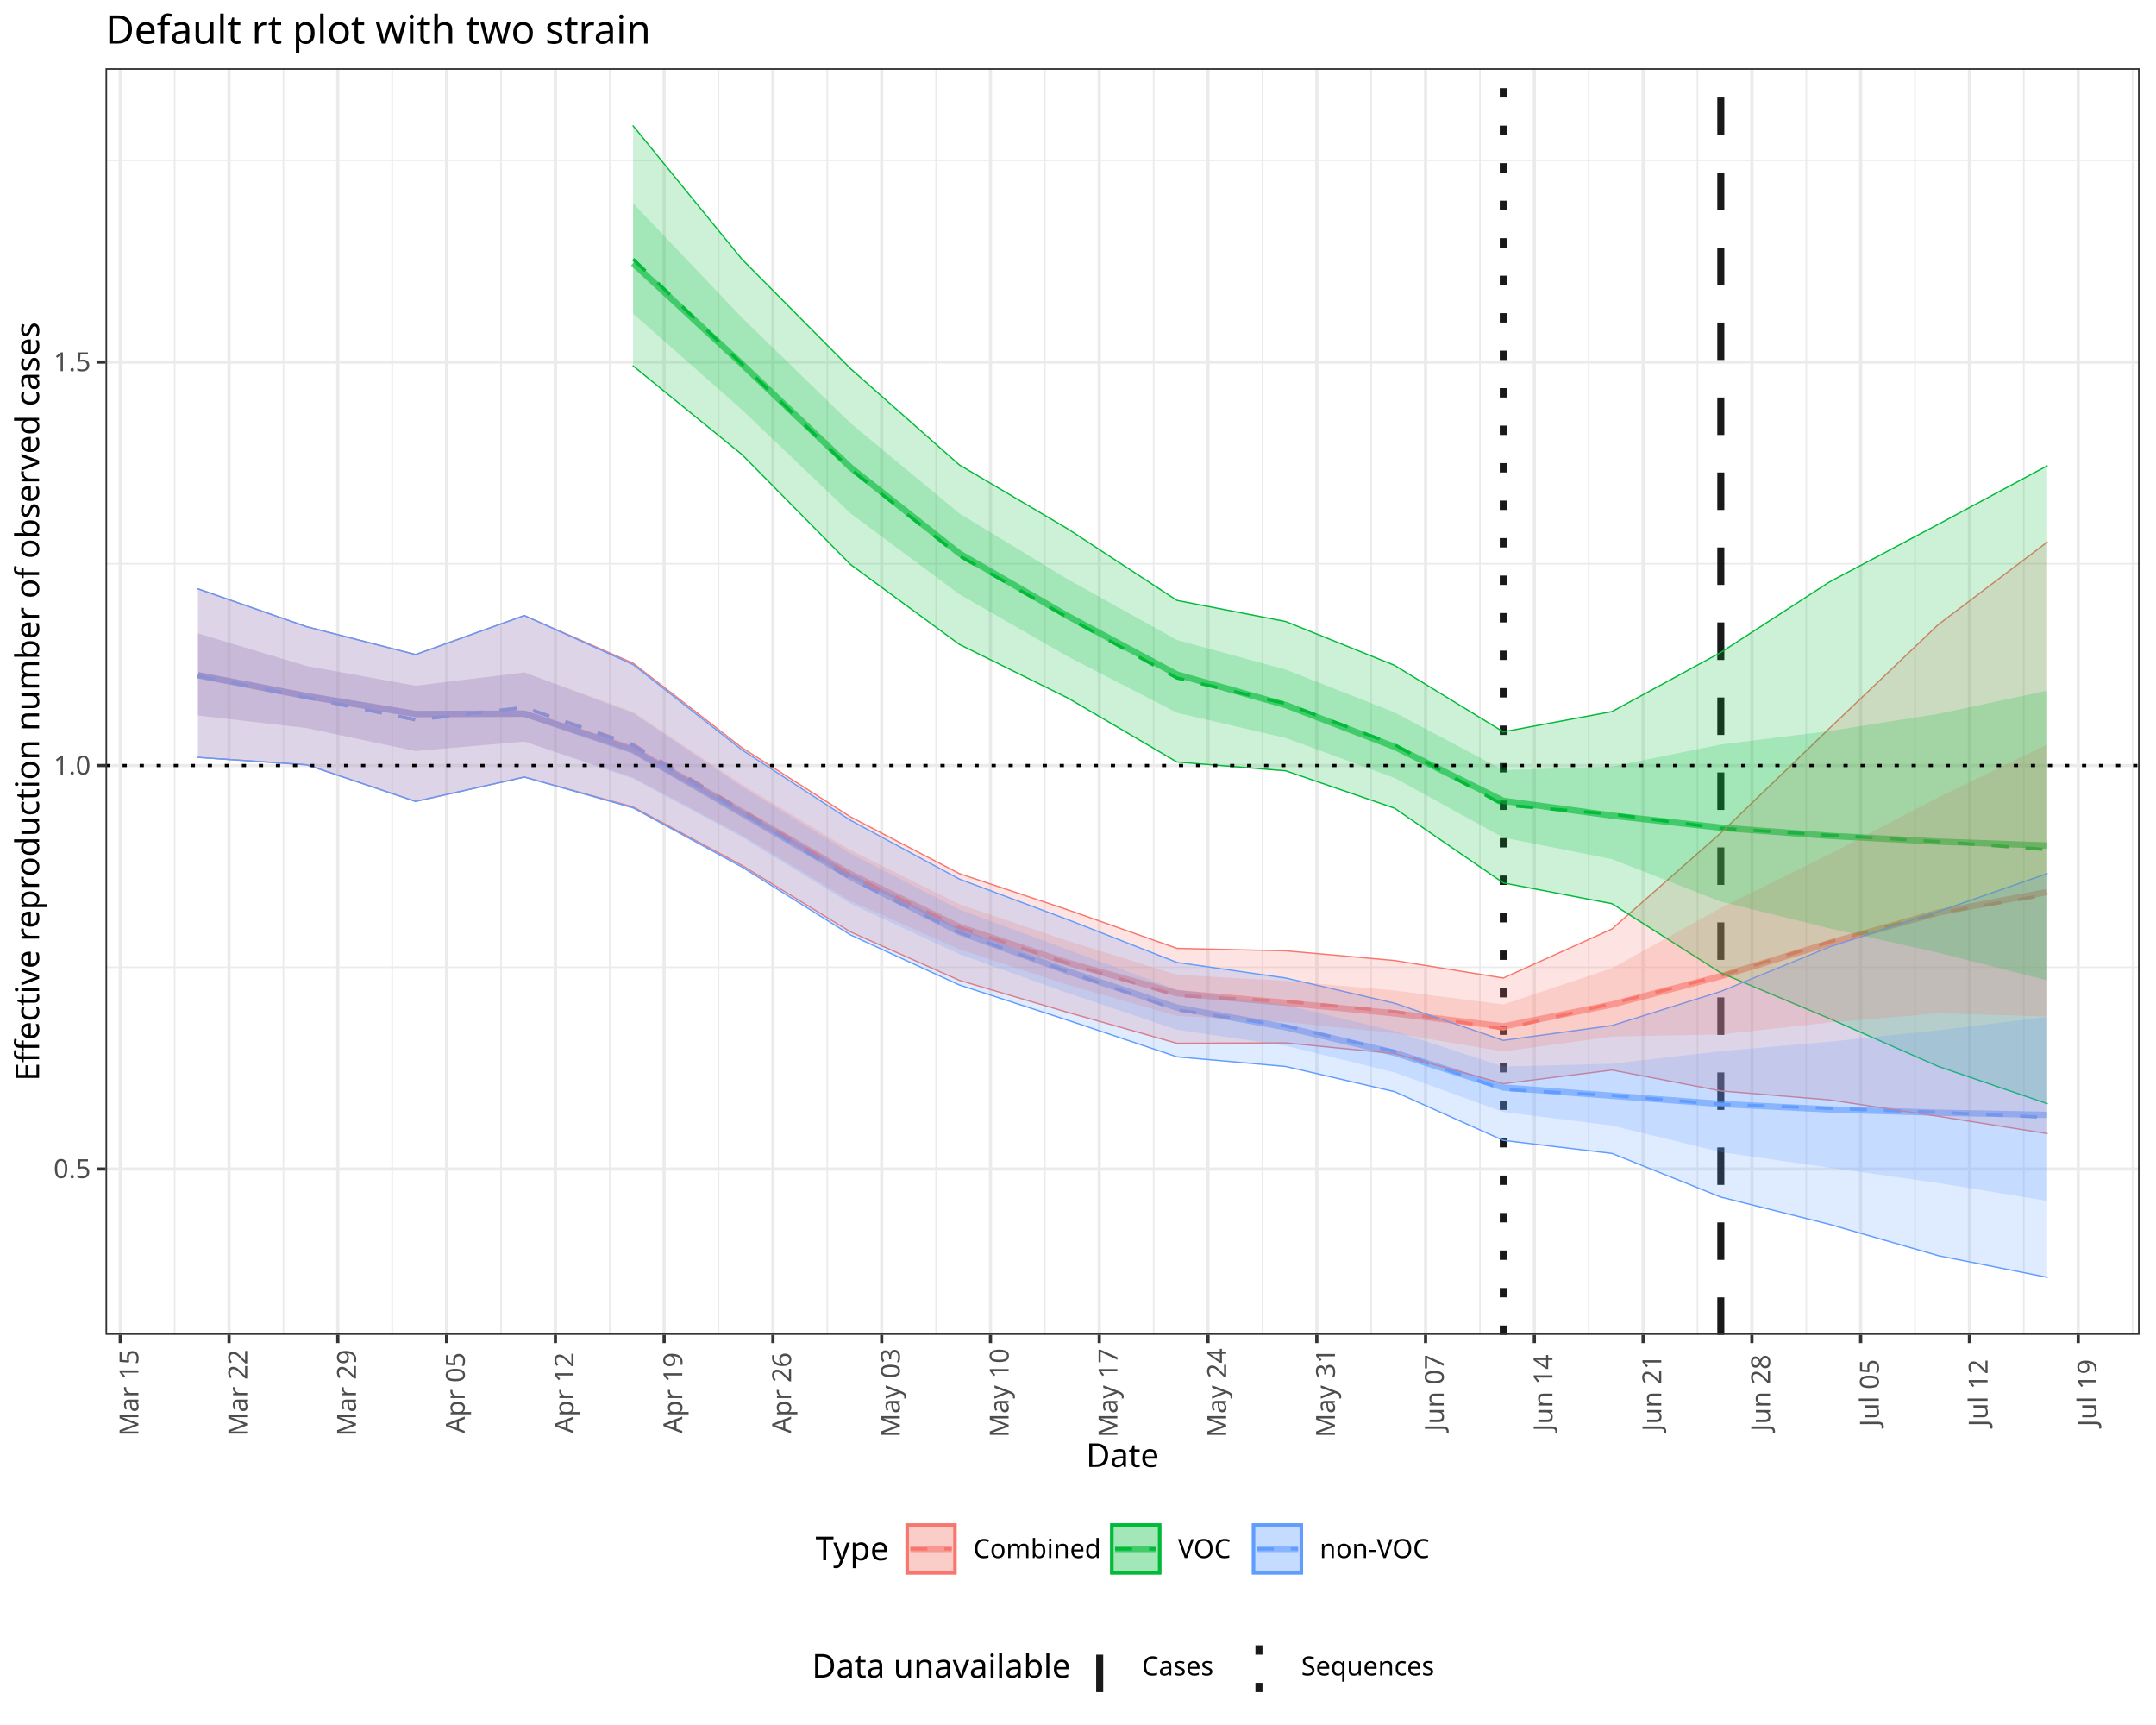
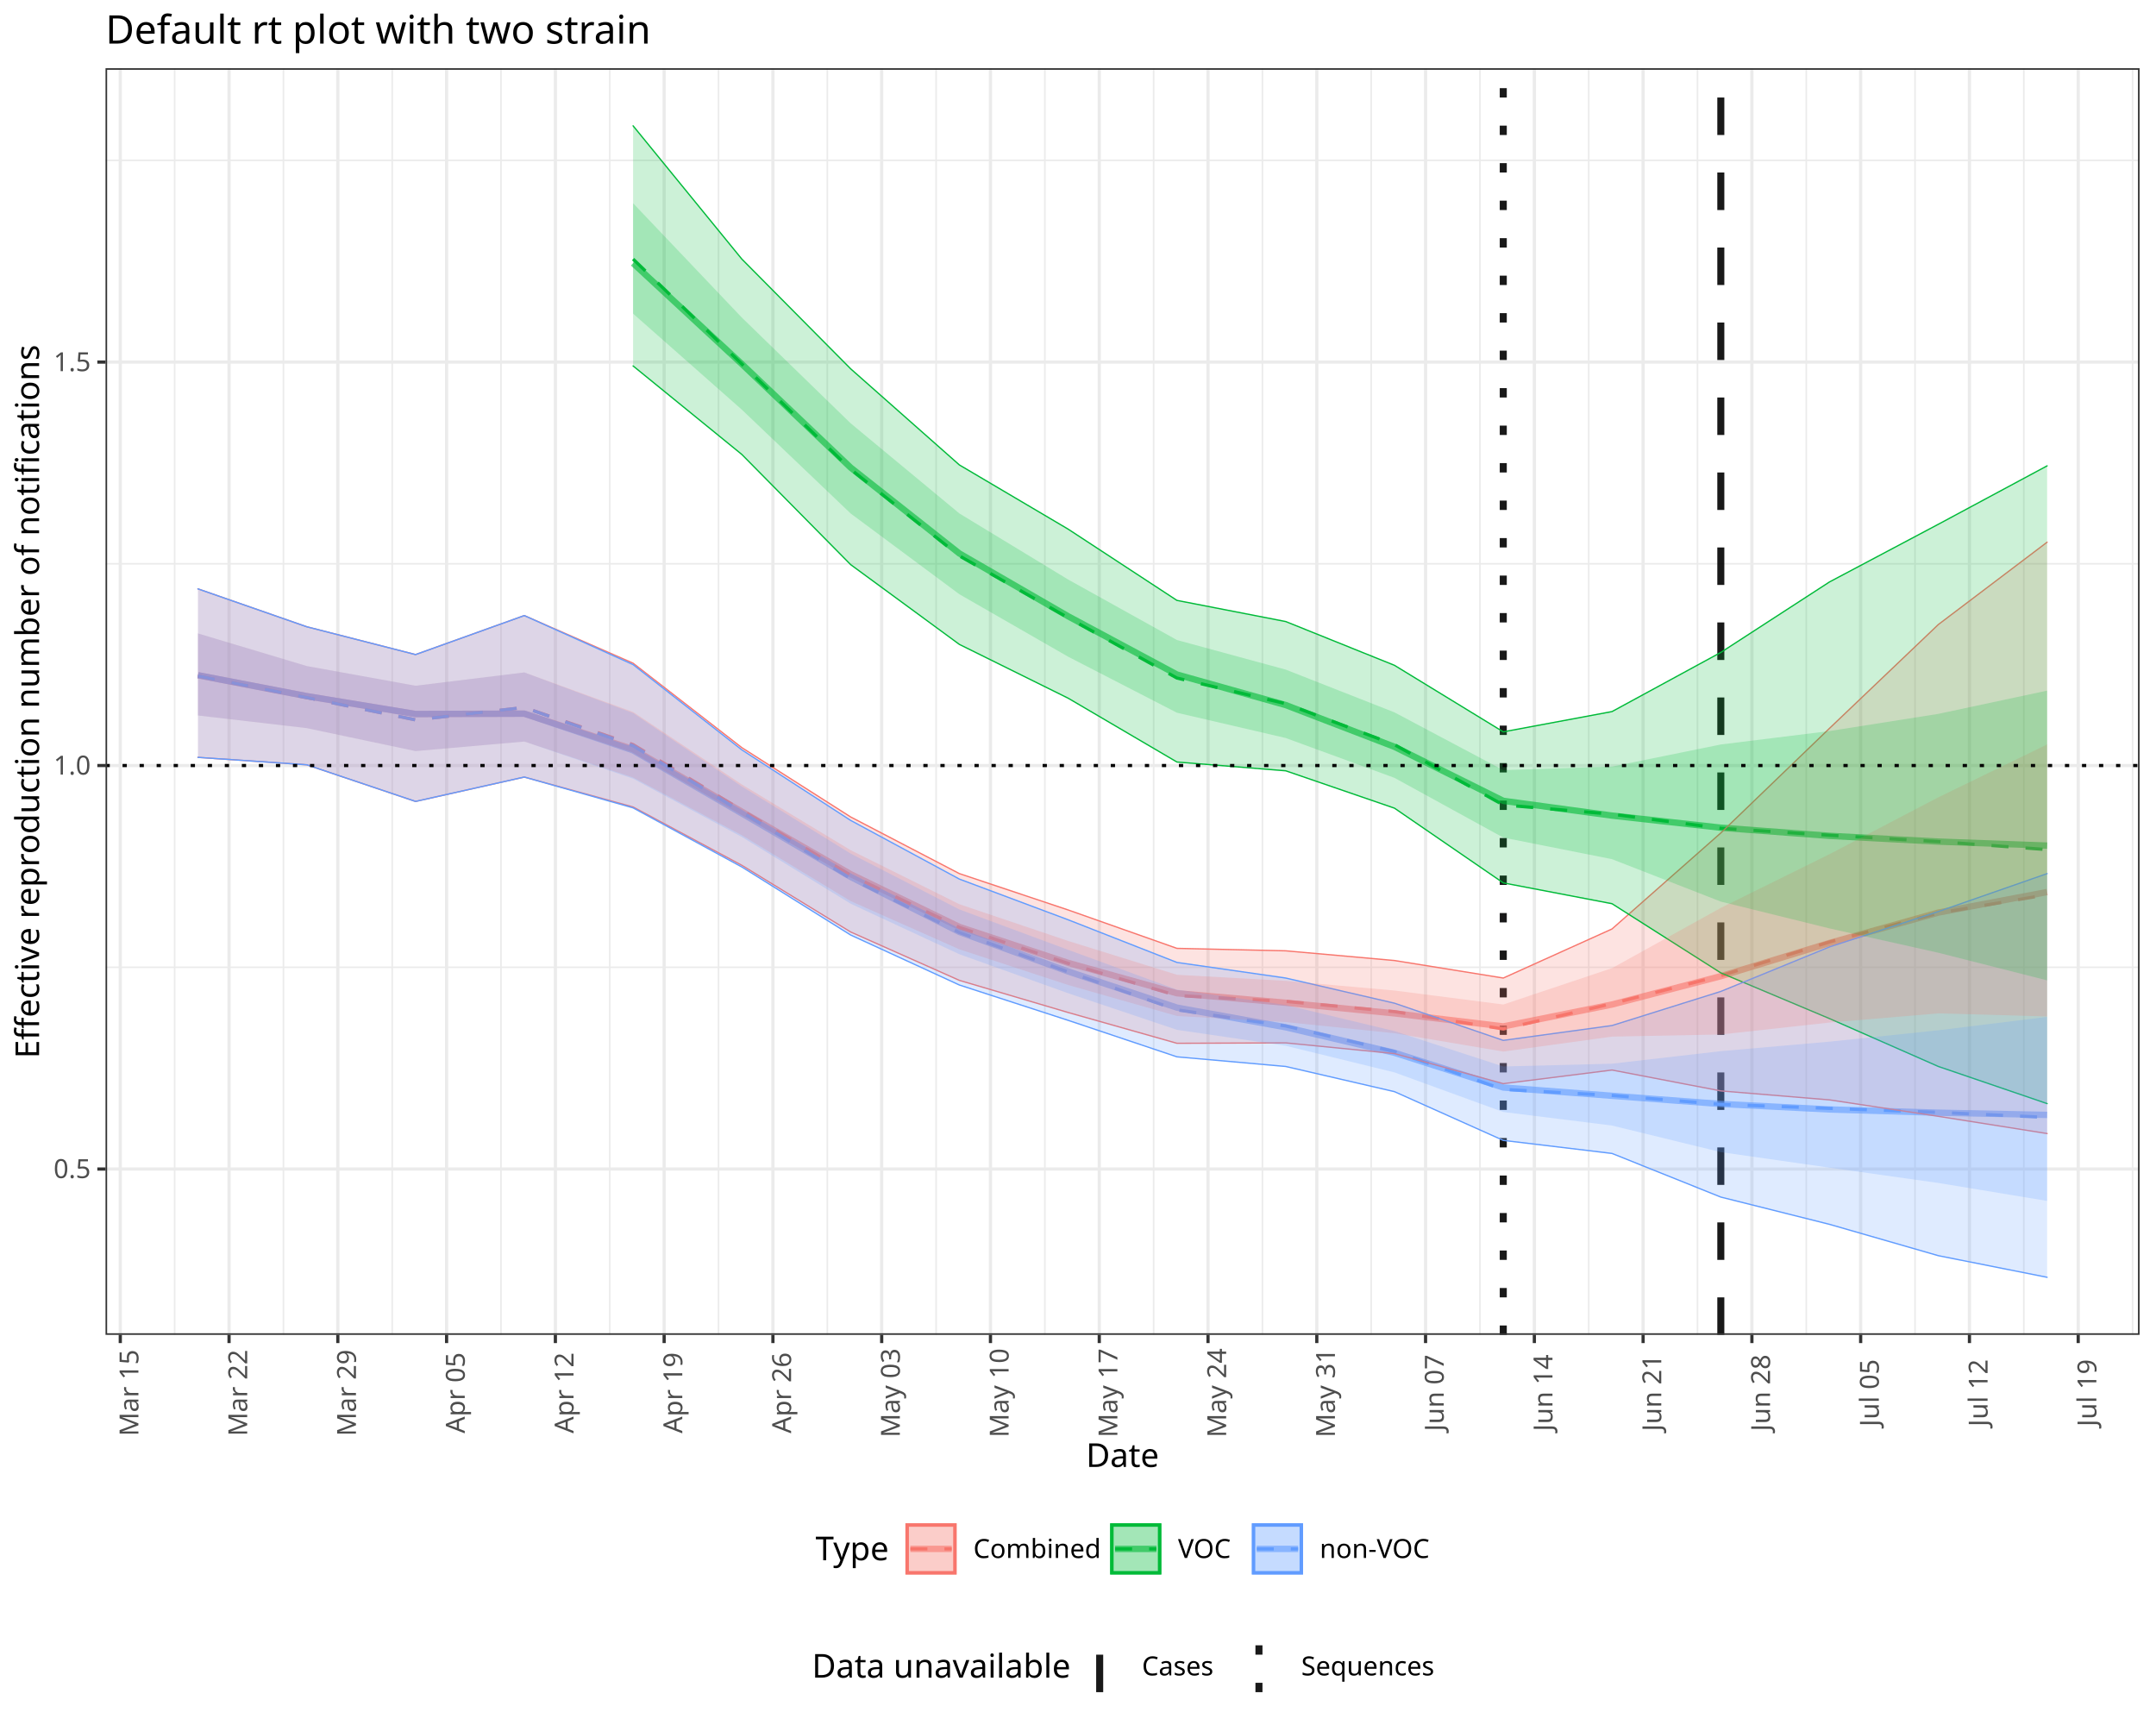
<svg xmlns="http://www.w3.org/2000/svg" class="svglite" data-engine-version="2.0" width="720.00pt" height="576.00pt" viewBox="0 0 720.00 576.00">
  <defs>
    <style type="text/css">
    .svglite line, .svglite polyline, .svglite polygon, .svglite path, .svglite rect, .svglite circle {
      fill: none;
      stroke: #000000;
      stroke-linecap: round;
      stroke-linejoin: round;
      stroke-miterlimit: 10.00;
    }
  </style>
  </defs>
  <rect width="100%" height="100%" style="stroke: none; fill: #FFFFFF;" />
  <defs>
    <clipPath id="cpMC4wMHw3MjAuMDB8MC4wMHw1NzYuMDA=">
      <rect x="0.00" y="0.00" width="720.00" height="576.00" />
    </clipPath>
  </defs>
  <g clip-path="url(#cpMC4wMHw3MjAuMDB8MC4wMHw1NzYuMDA=)">
    <rect x="0.00" y="0.00" width="720.00" height="576.00" style="stroke-width: 1.07; stroke: #FFFFFF; fill: #FFFFFF;" />
  </g>
  <defs>
    <clipPath id="cpMzUuMjR8NzE0LjUyfDIyLjc4fDQ0NS43Mw==">
      <rect x="35.24" y="22.78" width="679.28" height="422.95" />
    </clipPath>
  </defs>
  <g clip-path="url(#cpMzUuMjR8NzE0LjUyfDIyLjc4fDQ0NS43Mw==)">
    <rect x="35.24" y="22.78" width="679.28" height="422.95" style="stroke-width: 1.07; stroke: none; fill: #FFFFFF;" />
    <polyline points="35.24,322.99 714.52,322.99 " style="stroke-width: 0.53; stroke: #EBEBEB; stroke-linecap: butt;" />
    <polyline points="35.24,188.26 714.52,188.26 " style="stroke-width: 0.53; stroke: #EBEBEB; stroke-linecap: butt;" />
    <polyline points="35.24,53.54 714.52,53.54 " style="stroke-width: 0.53; stroke: #EBEBEB; stroke-linecap: butt;" />
    <polyline points="58.33,445.73 58.33,22.78 " style="stroke-width: 0.53; stroke: #EBEBEB; stroke-linecap: butt;" />
    <polyline points="94.66,445.73 94.66,22.78 " style="stroke-width: 0.53; stroke: #EBEBEB; stroke-linecap: butt;" />
    <polyline points="130.98,445.73 130.98,22.78 " style="stroke-width: 0.53; stroke: #EBEBEB; stroke-linecap: butt;" />
    <polyline points="167.31,445.73 167.31,22.78 " style="stroke-width: 0.53; stroke: #EBEBEB; stroke-linecap: butt;" />
    <polyline points="203.63,445.73 203.63,22.78 " style="stroke-width: 0.53; stroke: #EBEBEB; stroke-linecap: butt;" />
    <polyline points="239.96,445.73 239.96,22.78 " style="stroke-width: 0.53; stroke: #EBEBEB; stroke-linecap: butt;" />
    <polyline points="276.28,445.73 276.28,22.78 " style="stroke-width: 0.53; stroke: #EBEBEB; stroke-linecap: butt;" />
    <polyline points="312.61,445.73 312.61,22.78 " style="stroke-width: 0.53; stroke: #EBEBEB; stroke-linecap: butt;" />
    <polyline points="348.93,445.73 348.93,22.78 " style="stroke-width: 0.53; stroke: #EBEBEB; stroke-linecap: butt;" />
    <polyline points="385.26,445.73 385.26,22.78 " style="stroke-width: 0.53; stroke: #EBEBEB; stroke-linecap: butt;" />
    <polyline points="421.58,445.73 421.58,22.78 " style="stroke-width: 0.53; stroke: #EBEBEB; stroke-linecap: butt;" />
    <polyline points="457.91,445.73 457.91,22.78 " style="stroke-width: 0.53; stroke: #EBEBEB; stroke-linecap: butt;" />
    <polyline points="494.23,445.73 494.23,22.78 " style="stroke-width: 0.53; stroke: #EBEBEB; stroke-linecap: butt;" />
    <polyline points="530.56,445.73 530.56,22.78 " style="stroke-width: 0.53; stroke: #EBEBEB; stroke-linecap: butt;" />
    <polyline points="566.88,445.73 566.88,22.78 " style="stroke-width: 0.53; stroke: #EBEBEB; stroke-linecap: butt;" />
    <polyline points="603.21,445.73 603.21,22.78 " style="stroke-width: 0.53; stroke: #EBEBEB; stroke-linecap: butt;" />
    <polyline points="639.53,445.73 639.53,22.78 " style="stroke-width: 0.53; stroke: #EBEBEB; stroke-linecap: butt;" />
    <polyline points="675.86,445.73 675.86,22.78 " style="stroke-width: 0.53; stroke: #EBEBEB; stroke-linecap: butt;" />
    <polyline points="712.19,445.73 712.19,22.78 " style="stroke-width: 0.53; stroke: #EBEBEB; stroke-linecap: butt;" />
    <polyline points="35.24,390.35 714.52,390.35 " style="stroke-width: 1.07; stroke: #EBEBEB; stroke-linecap: butt;" />
    <polyline points="35.24,255.62 714.52,255.62 " style="stroke-width: 1.07; stroke: #EBEBEB; stroke-linecap: butt;" />
    <polyline points="35.24,120.90 714.52,120.90 " style="stroke-width: 1.07; stroke: #EBEBEB; stroke-linecap: butt;" />
    <polyline points="40.17,445.73 40.17,22.78 " style="stroke-width: 1.07; stroke: #EBEBEB; stroke-linecap: butt;" />
    <polyline points="76.49,445.73 76.49,22.78 " style="stroke-width: 1.07; stroke: #EBEBEB; stroke-linecap: butt;" />
    <polyline points="112.82,445.73 112.82,22.78 " style="stroke-width: 1.07; stroke: #EBEBEB; stroke-linecap: butt;" />
    <polyline points="149.14,445.73 149.14,22.78 " style="stroke-width: 1.07; stroke: #EBEBEB; stroke-linecap: butt;" />
    <polyline points="185.47,445.73 185.47,22.78 " style="stroke-width: 1.07; stroke: #EBEBEB; stroke-linecap: butt;" />
    <polyline points="221.79,445.73 221.79,22.78 " style="stroke-width: 1.07; stroke: #EBEBEB; stroke-linecap: butt;" />
    <polyline points="258.12,445.73 258.12,22.78 " style="stroke-width: 1.07; stroke: #EBEBEB; stroke-linecap: butt;" />
    <polyline points="294.44,445.73 294.44,22.78 " style="stroke-width: 1.07; stroke: #EBEBEB; stroke-linecap: butt;" />
    <polyline points="330.77,445.73 330.77,22.78 " style="stroke-width: 1.07; stroke: #EBEBEB; stroke-linecap: butt;" />
    <polyline points="367.10,445.73 367.10,22.78 " style="stroke-width: 1.07; stroke: #EBEBEB; stroke-linecap: butt;" />
    <polyline points="403.42,445.73 403.42,22.78 " style="stroke-width: 1.07; stroke: #EBEBEB; stroke-linecap: butt;" />
    <polyline points="439.75,445.73 439.75,22.78 " style="stroke-width: 1.07; stroke: #EBEBEB; stroke-linecap: butt;" />
    <polyline points="476.07,445.73 476.07,22.78 " style="stroke-width: 1.07; stroke: #EBEBEB; stroke-linecap: butt;" />
    <polyline points="512.40,445.73 512.40,22.78 " style="stroke-width: 1.07; stroke: #EBEBEB; stroke-linecap: butt;" />
    <polyline points="548.72,445.73 548.72,22.78 " style="stroke-width: 1.07; stroke: #EBEBEB; stroke-linecap: butt;" />
    <polyline points="585.05,445.73 585.05,22.78 " style="stroke-width: 1.07; stroke: #EBEBEB; stroke-linecap: butt;" />
    <polyline points="621.37,445.73 621.37,22.78 " style="stroke-width: 1.07; stroke: #EBEBEB; stroke-linecap: butt;" />
    <polyline points="657.70,445.73 657.70,22.78 " style="stroke-width: 1.07; stroke: #EBEBEB; stroke-linecap: butt;" />
    <polyline points="694.02,445.73 694.02,22.78 " style="stroke-width: 1.07; stroke: #EBEBEB; stroke-linecap: butt;" />
    <line x1="574.67" y1="445.73" x2="574.67" y2="22.78" style="stroke-width: 2.35; stroke: #000000; stroke-opacity: 0.90; stroke-dasharray: 12.52,12.52; stroke-linecap: butt;" />
    <line x1="502.02" y1="445.73" x2="502.02" y2="22.78" style="stroke-width: 2.35; stroke: #000000; stroke-opacity: 0.90; stroke-dasharray: 3.13,9.39; stroke-linecap: butt;" />
    <polyline points="66.11,225.47 102.44,232.45 138.77,238.42 175.09,238.30 211.42,250.17 247.74,271.02 284.07,291.89 320.39,309.51 356.72,321.53 393.04,331.66 429.37,334.83 465.69,338.38 502.02,342.73 538.34,335.42 574.67,325.96 610.99,314.87 647.32,304.72 683.64,297.86 " style="stroke-width: 2.13; stroke: #F8766D; stroke-opacity: 0.60; stroke-linecap: butt;" />
    <polyline points="211.42,87.88 247.74,121.55 284.07,156.13 320.39,184.81 356.72,205.79 393.04,225.24 429.37,235.43 465.69,249.37 502.02,267.41 538.34,272.34 574.67,276.38 610.99,279.10 647.32,281.02 683.64,282.36 " style="stroke-width: 2.13; stroke: #00BA38; stroke-opacity: 0.60; stroke-linecap: butt;" />
    <polyline points="66.11,225.47 102.44,232.45 138.77,238.42 175.09,238.30 211.42,250.56 247.74,271.62 284.07,292.81 320.39,311.20 356.72,324.39 393.04,336.46 429.37,343.02 465.69,351.54 502.02,363.13 538.34,365.90 574.67,368.63 610.99,370.46 647.32,371.55 683.64,372.28 " style="stroke-width: 2.13; stroke: #619CFF; stroke-opacity: 0.60; stroke-linecap: butt;" />
    <polyline points="66.11,225.71 102.44,232.91 138.77,240.37 175.09,236.25 211.42,248.63 247.74,270.54 284.07,292.26 320.39,309.68 356.72,321.69 393.04,332.42 429.37,334.38 465.69,337.79 502.02,343.59 538.34,335.13 574.67,325.80 610.99,314.53 647.32,304.89 683.64,298.75 " style="stroke-width: 1.07; stroke: #F8766D; stroke-dasharray: 5.69,5.69; stroke-linecap: butt;" />
    <polyline points="211.42,86.51 247.74,121.55 284.07,156.70 320.39,185.61 356.72,206.29 393.04,226.41 429.37,234.97 465.69,248.66 502.02,268.78 538.34,271.86 574.67,276.57 610.99,278.90 647.32,281.02 683.64,283.69 " style="stroke-width: 1.07; stroke: #00BA38; stroke-dasharray: 5.69,5.69; stroke-linecap: butt;" />
    <polyline points="66.11,225.71 102.44,232.91 138.77,240.37 175.09,236.25 211.42,249.02 247.74,271.16 284.07,293.35 320.39,311.37 356.72,324.54 393.04,337.20 429.37,342.59 465.69,351.13 502.02,363.76 538.34,365.78 574.67,368.75 610.99,370.10 647.32,371.43 683.64,373.11 " style="stroke-width: 1.07; stroke: #619CFF; stroke-dasharray: 5.69,5.69; stroke-linecap: butt;" />
    <polygon points="66.11,196.63 102.44,209.28 138.77,218.57 175.09,205.54 211.42,221.45 247.74,249.65 284.07,272.79 320.39,291.71 356.72,303.85 393.04,316.67 429.37,317.49 465.69,320.73 502.02,326.58 538.34,310.19 574.67,278.13 610.99,243.17 647.32,208.53 683.64,181.04 683.64,378.51 647.32,372.76 610.99,367.27 574.67,364.27 538.34,357.30 502.02,361.85 465.69,351.81 429.37,348.23 393.04,348.37 356.72,338.09 320.39,327.36 284.07,311.20 247.74,288.94 211.42,269.46 175.09,259.47 138.77,267.61 102.44,255.38 66.11,252.90 " style="stroke-width: 0.00; stroke: none; fill: #F8766D; fill-opacity: 0.20;" />
    <polyline points="66.11,196.63 102.44,209.28 138.77,218.57 175.09,205.54 211.42,221.45 247.74,249.65 284.07,272.79 320.39,291.71 356.72,303.85 393.04,316.67 429.37,317.49 465.69,320.73 502.02,326.58 538.34,310.19 574.67,278.13 610.99,243.17 647.32,208.53 683.64,181.04 " style="stroke-width: 0.43; stroke: #F8766D;" />
    <polyline points="683.64,378.51 647.32,372.76 610.99,367.27 574.67,364.27 538.34,357.30 502.02,361.85 465.69,351.81 429.37,348.23 393.04,348.37 356.72,338.09 320.39,327.36 284.07,311.20 247.74,288.94 211.42,269.46 175.09,259.47 138.77,267.61 102.44,255.38 66.11,252.90 " style="stroke-width: 0.43; stroke: #F8766D;" />
    <polygon points="211.42,42.01 247.74,86.51 284.07,123.14 320.39,155.25 356.72,176.69 393.04,200.48 429.37,207.54 465.69,222.16 502.02,244.37 538.34,237.60 574.67,217.85 610.99,194.30 647.32,175.05 683.64,155.55 683.64,368.51 647.32,356.11 610.99,340.13 574.67,324.86 538.34,301.76 502.02,294.81 465.69,269.86 429.37,257.38 393.04,254.45 356.72,233.14 320.39,215.18 284.07,188.53 247.74,151.75 211.42,122.19 " style="stroke-width: 0.00; stroke: none; fill: #00BA38; fill-opacity: 0.20;" />
    <polyline points="211.42,42.01 247.74,86.51 284.07,123.14 320.39,155.25 356.72,176.69 393.04,200.48 429.37,207.54 465.69,222.16 502.02,244.37 538.34,237.60 574.67,217.85 610.99,194.30 647.32,175.05 683.64,155.55 " style="stroke-width: 0.43; stroke: #00BA38;" />
    <polyline points="683.64,368.51 647.32,356.11 610.99,340.13 574.67,324.86 538.34,301.76 502.02,294.81 465.69,269.86 429.37,257.38 393.04,254.45 356.72,233.14 320.39,215.18 284.07,188.53 247.74,151.75 211.42,122.19 " style="stroke-width: 0.43; stroke: #00BA38;" />
    <polygon points="66.11,196.63 102.44,209.28 138.77,218.57 175.09,205.54 211.42,221.92 247.74,250.39 284.07,273.94 320.39,293.54 356.72,307.13 393.04,321.37 429.37,326.58 465.69,334.98 502.02,347.40 538.34,342.44 574.67,331.05 610.99,316.18 647.32,304.37 683.64,291.71 683.64,426.51 647.32,419.29 610.99,408.83 574.67,399.72 538.34,385.15 502.02,380.79 465.69,364.52 429.37,356.11 393.04,352.89 356.72,340.71 320.39,328.91 284.07,312.21 247.74,289.50 211.42,269.76 175.09,259.47 138.77,267.61 102.44,255.38 66.11,252.90 " style="stroke-width: 0.00; stroke: none; fill: #619CFF; fill-opacity: 0.20;" />
    <polyline points="66.11,196.63 102.44,209.28 138.77,218.57 175.09,205.54 211.42,221.92 247.74,250.39 284.07,273.94 320.39,293.54 356.72,307.13 393.04,321.37 429.37,326.58 465.69,334.98 502.02,347.40 538.34,342.44 574.67,331.05 610.99,316.18 647.32,304.37 683.64,291.71 " style="stroke-width: 0.43; stroke: #619CFF;" />
    <polyline points="683.64,426.51 647.32,419.29 610.99,408.83 574.67,399.72 538.34,385.15 502.02,380.79 465.69,364.52 429.37,356.11 393.04,352.89 356.72,340.71 320.39,328.91 284.07,312.21 247.74,289.50 211.42,269.76 175.09,259.47 138.77,267.61 102.44,255.38 66.11,252.90 " style="stroke-width: 0.43; stroke: #619CFF;" />
    <polygon points="66.11,211.51 102.44,222.40 138.77,228.98 175.09,224.53 211.42,237.74 247.74,261.94 284.07,283.88 320.39,301.93 356.72,314.20 393.04,325.49 429.37,327.52 465.69,330.75 502.02,335.42 538.34,323.28 574.67,303.15 610.99,285.20 647.32,266.23 683.64,248.57 683.64,339.41 647.32,338.38 610.99,341.44 574.67,345.43 538.34,346.14 502.02,351.13 465.69,345.01 429.37,341.29 393.04,339.26 356.72,328.91 320.39,317.00 284.07,300.88 247.74,278.90 211.42,259.64 175.09,247.61 138.77,250.80 102.44,243.13 66.11,238.91 " style="stroke-width: 0.00; stroke: none; fill: #F8766D; fill-opacity: 0.20;" />
    <polyline points="66.11,211.51 102.44,222.40 138.77,228.98 175.09,224.53 211.42,237.74 247.74,261.94 284.07,283.88 320.39,301.93 356.72,314.20 393.04,325.49 429.37,327.52 465.69,330.75 502.02,335.42 538.34,323.28 574.67,303.15 610.99,285.20 647.32,266.23 683.64,248.57 " style="stroke-width: 1.07; stroke: none;" />
    <polyline points="683.64,339.41 647.32,338.38 610.99,341.44 574.67,345.43 538.34,346.14 502.02,351.13 465.69,345.01 429.37,341.29 393.04,339.26 356.72,328.91 320.39,317.00 284.07,300.88 247.74,278.90 211.42,259.64 175.09,247.61 138.77,250.80 102.44,243.13 66.11,238.91 " style="stroke-width: 1.07; stroke: none;" />
    <polygon points="211.42,67.86 247.74,106.04 284.07,141.34 320.39,171.45 356.72,193.52 393.04,213.71 429.37,223.59 465.69,237.87 502.02,257.15 538.34,255.98 574.67,248.59 610.99,244.10 647.32,238.37 683.64,230.61 683.64,327.36 647.32,318.14 610.99,310.02 574.67,301.05 538.34,286.89 502.02,279.68 465.69,259.74 429.37,246.43 393.04,237.99 356.72,219.29 320.39,198.43 284.07,171.45 247.74,136.79 211.42,104.73 " style="stroke-width: 0.00; stroke: none; fill: #00BA38; fill-opacity: 0.20;" />
    <polyline points="211.42,67.86 247.74,106.04 284.07,141.34 320.39,171.45 356.72,193.52 393.04,213.71 429.37,223.59 465.69,237.87 502.02,257.15 538.34,255.98 574.67,248.59 610.99,244.10 647.32,238.37 683.64,230.61 " style="stroke-width: 1.07; stroke: none;" />
    <polyline points="683.64,327.36 647.32,318.14 610.99,310.02 574.67,301.05 538.34,286.89 502.02,279.68 465.69,259.74 429.37,246.43 393.04,237.99 356.72,219.29 320.39,198.43 284.07,171.45 247.74,136.79 211.42,104.73 " style="stroke-width: 1.07; stroke: none;" />
    <polygon points="66.11,211.51 102.44,222.40 138.77,228.98 175.09,224.53 211.42,238.10 247.74,262.62 284.07,285.02 320.39,303.68 356.72,317.16 393.04,330.44 429.37,335.57 465.69,344.30 502.02,356.11 538.34,355.18 574.67,350.99 610.99,347.82 647.32,344.02 683.64,339.55 683.64,401.00 647.32,395.01 610.99,389.90 574.67,384.71 538.34,375.84 502.02,371.31 465.69,358.09 429.37,349.20 393.04,343.87 356.72,331.66 320.39,318.63 284.07,301.76 247.74,279.48 211.42,260.01 175.09,247.61 138.77,250.80 102.44,243.13 66.11,238.91 " style="stroke-width: 0.00; stroke: none; fill: #619CFF; fill-opacity: 0.20;" />
    <polyline points="66.11,211.51 102.44,222.40 138.77,228.98 175.09,224.53 211.42,238.10 247.74,262.62 284.07,285.02 320.39,303.68 356.72,317.16 393.04,330.44 429.37,335.57 465.69,344.30 502.02,356.11 538.34,355.18 574.67,350.99 610.99,347.82 647.32,344.02 683.64,339.55 " style="stroke-width: 1.07; stroke: none;" />
    <polyline points="683.64,401.00 647.32,395.01 610.99,389.90 574.67,384.71 538.34,375.84 502.02,371.31 465.69,358.09 429.37,349.20 393.04,343.87 356.72,331.66 320.39,318.63 284.07,301.76 247.74,279.48 211.42,260.01 175.09,247.61 138.77,250.80 102.44,243.13 66.11,238.91 " style="stroke-width: 1.07; stroke: none;" />
    <line x1="35.24" y1="255.62" x2="714.52" y2="255.62" style="stroke-width: 1.07; stroke-dasharray: 1.42,4.27; stroke-linecap: butt;" />
    <rect x="35.24" y="22.78" width="679.28" height="422.95" style="stroke-width: 1.07; stroke: #333333;" />
  </g>
  <g clip-path="url(#cpMC4wMHw3MjAuMDB8MC4wMHw1NzYuMDA=)">
    <text x="30.31" y="393.37" text-anchor="end" style="font-size: 8.80px; fill: #4D4D4D; font-family: sans;" textLength="12.23px" lengthAdjust="spacingAndGlyphs">0.5</text>
    <text x="30.31" y="258.65" text-anchor="end" style="font-size: 8.80px; fill: #4D4D4D; font-family: sans;" textLength="12.23px" lengthAdjust="spacingAndGlyphs">1.0</text>
    <text x="30.31" y="123.93" text-anchor="end" style="font-size: 8.80px; fill: #4D4D4D; font-family: sans;" textLength="12.23px" lengthAdjust="spacingAndGlyphs">1.5</text>
    <polyline points="32.50,390.35 35.24,390.35 " style="stroke-width: 1.07; stroke: #333333; stroke-linecap: butt;" />
    <polyline points="32.50,255.62 35.24,255.62 " style="stroke-width: 1.07; stroke: #333333; stroke-linecap: butt;" />
    <polyline points="32.50,120.90 35.24,120.90 " style="stroke-width: 1.07; stroke: #333333; stroke-linecap: butt;" />
    <polyline points="40.17,448.47 40.17,445.73 " style="stroke-width: 1.07; stroke: #333333; stroke-linecap: butt;" />
    <polyline points="76.49,448.47 76.49,445.73 " style="stroke-width: 1.07; stroke: #333333; stroke-linecap: butt;" />
    <polyline points="112.82,448.47 112.82,445.73 " style="stroke-width: 1.07; stroke: #333333; stroke-linecap: butt;" />
    <polyline points="149.14,448.47 149.14,445.73 " style="stroke-width: 1.07; stroke: #333333; stroke-linecap: butt;" />
    <polyline points="185.47,448.47 185.47,445.73 " style="stroke-width: 1.07; stroke: #333333; stroke-linecap: butt;" />
    <polyline points="221.79,448.47 221.79,445.73 " style="stroke-width: 1.07; stroke: #333333; stroke-linecap: butt;" />
    <polyline points="258.12,448.47 258.12,445.73 " style="stroke-width: 1.07; stroke: #333333; stroke-linecap: butt;" />
    <polyline points="294.44,448.47 294.44,445.73 " style="stroke-width: 1.07; stroke: #333333; stroke-linecap: butt;" />
    <polyline points="330.77,448.47 330.77,445.73 " style="stroke-width: 1.07; stroke: #333333; stroke-linecap: butt;" />
    <polyline points="367.10,448.47 367.10,445.73 " style="stroke-width: 1.07; stroke: #333333; stroke-linecap: butt;" />
    <polyline points="403.42,448.47 403.42,445.73 " style="stroke-width: 1.07; stroke: #333333; stroke-linecap: butt;" />
    <polyline points="439.75,448.47 439.75,445.73 " style="stroke-width: 1.07; stroke: #333333; stroke-linecap: butt;" />
    <polyline points="476.07,448.47 476.07,445.73 " style="stroke-width: 1.07; stroke: #333333; stroke-linecap: butt;" />
    <polyline points="512.40,448.47 512.40,445.73 " style="stroke-width: 1.07; stroke: #333333; stroke-linecap: butt;" />
    <polyline points="548.72,448.47 548.72,445.73 " style="stroke-width: 1.07; stroke: #333333; stroke-linecap: butt;" />
    <polyline points="585.05,448.47 585.05,445.73 " style="stroke-width: 1.07; stroke: #333333; stroke-linecap: butt;" />
    <polyline points="621.37,448.47 621.37,445.73 " style="stroke-width: 1.07; stroke: #333333; stroke-linecap: butt;" />
    <polyline points="657.70,448.47 657.70,445.73 " style="stroke-width: 1.07; stroke: #333333; stroke-linecap: butt;" />
    <polyline points="694.02,448.47 694.02,445.73 " style="stroke-width: 1.07; stroke: #333333; stroke-linecap: butt;" />
    <text transform="translate(46.22,465.10) rotate(-90)" text-anchor="middle" style="font-size: 8.80px; fill: #4D4D4D; font-family: sans;" textLength="27.39px" lengthAdjust="spacingAndGlyphs">Mar 15</text>
    <text transform="translate(82.55,465.10) rotate(-90)" text-anchor="middle" style="font-size: 8.80px; fill: #4D4D4D; font-family: sans;" textLength="27.39px" lengthAdjust="spacingAndGlyphs">Mar 22</text>
    <text transform="translate(118.87,465.10) rotate(-90)" text-anchor="middle" style="font-size: 8.80px; fill: #4D4D4D; font-family: sans;" textLength="27.39px" lengthAdjust="spacingAndGlyphs">Mar 29</text>
    <text transform="translate(155.20,465.10) rotate(-90)" text-anchor="middle" style="font-size: 8.80px; fill: #4D4D4D; font-family: sans;" textLength="25.93px" lengthAdjust="spacingAndGlyphs">Apr 05</text>
    <text transform="translate(191.53,465.10) rotate(-90)" text-anchor="middle" style="font-size: 8.80px; fill: #4D4D4D; font-family: sans;" textLength="25.93px" lengthAdjust="spacingAndGlyphs">Apr 12</text>
    <text transform="translate(227.85,465.10) rotate(-90)" text-anchor="middle" style="font-size: 8.80px; fill: #4D4D4D; font-family: sans;" textLength="25.93px" lengthAdjust="spacingAndGlyphs">Apr 19</text>
    <text transform="translate(264.18,465.10) rotate(-90)" text-anchor="middle" style="font-size: 8.80px; fill: #4D4D4D; font-family: sans;" textLength="25.93px" lengthAdjust="spacingAndGlyphs">Apr 26</text>
    <text transform="translate(300.50,465.10) rotate(-90)" text-anchor="middle" style="font-size: 8.80px; fill: #4D4D4D; font-family: sans;" textLength="28.87px" lengthAdjust="spacingAndGlyphs">May 03</text>
    <text transform="translate(336.83,465.10) rotate(-90)" text-anchor="middle" style="font-size: 8.80px; fill: #4D4D4D; font-family: sans;" textLength="28.87px" lengthAdjust="spacingAndGlyphs">May 10</text>
    <text transform="translate(373.15,465.10) rotate(-90)" text-anchor="middle" style="font-size: 8.80px; fill: #4D4D4D; font-family: sans;" textLength="28.87px" lengthAdjust="spacingAndGlyphs">May 17</text>
    <text transform="translate(409.48,465.10) rotate(-90)" text-anchor="middle" style="font-size: 8.80px; fill: #4D4D4D; font-family: sans;" textLength="28.87px" lengthAdjust="spacingAndGlyphs">May 24</text>
    <text transform="translate(445.80,465.10) rotate(-90)" text-anchor="middle" style="font-size: 8.80px; fill: #4D4D4D; font-family: sans;" textLength="28.87px" lengthAdjust="spacingAndGlyphs">May 31</text>
    <text transform="translate(482.13,465.10) rotate(-90)" text-anchor="middle" style="font-size: 8.80px; fill: #4D4D4D; font-family: sans;" textLength="26.43px" lengthAdjust="spacingAndGlyphs">Jun 07</text>
    <text transform="translate(518.45,465.10) rotate(-90)" text-anchor="middle" style="font-size: 8.80px; fill: #4D4D4D; font-family: sans;" textLength="26.43px" lengthAdjust="spacingAndGlyphs">Jun 14</text>
    <text transform="translate(554.78,465.10) rotate(-90)" text-anchor="middle" style="font-size: 8.80px; fill: #4D4D4D; font-family: sans;" textLength="26.43px" lengthAdjust="spacingAndGlyphs">Jun 21</text>
    <text transform="translate(591.10,465.10) rotate(-90)" text-anchor="middle" style="font-size: 8.80px; fill: #4D4D4D; font-family: sans;" textLength="26.43px" lengthAdjust="spacingAndGlyphs">Jun 28</text>
    <text transform="translate(627.43,465.10) rotate(-90)" text-anchor="middle" style="font-size: 8.80px; fill: #4D4D4D; font-family: sans;" textLength="23.49px" lengthAdjust="spacingAndGlyphs">Jul 05</text>
    <text transform="translate(663.75,465.10) rotate(-90)" text-anchor="middle" style="font-size: 8.80px; fill: #4D4D4D; font-family: sans;" textLength="23.49px" lengthAdjust="spacingAndGlyphs">Jul 12</text>
    <text transform="translate(700.08,465.10) rotate(-90)" text-anchor="middle" style="font-size: 8.80px; fill: #4D4D4D; font-family: sans;" textLength="23.49px" lengthAdjust="spacingAndGlyphs">Jul 19</text>
    <text x="374.88" y="489.84" text-anchor="middle" style="font-size: 11.00px; font-family: sans;" textLength="23.24px" lengthAdjust="spacingAndGlyphs">Date</text>
-     <text transform="translate(13.05,234.26) rotate(-90)" text-anchor="middle" style="font-size: 11.00px; font-family: sans;" textLength="239.12px" lengthAdjust="spacingAndGlyphs">Effective reproduction number of observed cases</text>
+     <text transform="translate(13.05,234.26) rotate(-90)" text-anchor="middle" style="font-size: 11.00px; font-family: sans;" textLength="239.12px" lengthAdjust="spacingAndGlyphs">Effective reproduction number of notifications</text>
    <rect x="266.87" y="503.08" width="216.02" height="28.24" style="stroke-width: 1.07; stroke: none; fill: #FFFFFF;" />
    <text x="272.35" y="520.99" style="font-size: 11.00px; font-family: sans;" textLength="24.46px" lengthAdjust="spacingAndGlyphs">Type</text>
    <rect x="302.29" y="508.56" width="17.28" height="17.28" style="stroke-width: 1.07; stroke: none; fill: #FFFFFF;" />
    <line x1="304.02" y1="517.20" x2="317.84" y2="517.20" style="stroke-width: 2.13; stroke: #F8766D; stroke-opacity: 0.60; stroke-linecap: butt;" />
    <line x1="304.02" y1="517.20" x2="317.84" y2="517.20" style="stroke-width: 1.07; stroke: #F8766D; stroke-dasharray: 5.69,5.69; stroke-linecap: butt;" />
    <rect x="302.57" y="508.85" width="16.71" height="16.71" style="stroke-width: 0.43; stroke: #F8766D; stroke-linecap: square; stroke-linejoin: miter; fill: #F8766D; fill-opacity: 0.20;" />
    <rect x="303.00" y="509.27" width="15.86" height="15.86" style="stroke-width: 1.07; stroke: #F8766D; stroke-linecap: square; stroke-linejoin: miter; fill: #F8766D; fill-opacity: 0.20;" />
    <rect x="370.64" y="508.56" width="17.28" height="17.28" style="stroke-width: 1.07; stroke: none; fill: #FFFFFF;" />
    <line x1="372.37" y1="517.20" x2="386.20" y2="517.20" style="stroke-width: 2.13; stroke: #00BA38; stroke-opacity: 0.60; stroke-linecap: butt;" />
    <line x1="372.37" y1="517.20" x2="386.20" y2="517.20" style="stroke-width: 1.07; stroke: #00BA38; stroke-dasharray: 5.69,5.69; stroke-linecap: butt;" />
    <rect x="370.93" y="508.85" width="16.71" height="16.71" style="stroke-width: 0.43; stroke: #00BA38; stroke-linecap: square; stroke-linejoin: miter; fill: #00BA38; fill-opacity: 0.20;" />
    <rect x="371.35" y="509.27" width="15.86" height="15.86" style="stroke-width: 1.07; stroke: #00BA38; stroke-linecap: square; stroke-linejoin: miter; fill: #00BA38; fill-opacity: 0.20;" />
    <rect x="417.96" y="508.56" width="17.28" height="17.28" style="stroke-width: 1.07; stroke: none; fill: #FFFFFF;" />
    <line x1="419.69" y1="517.20" x2="433.51" y2="517.20" style="stroke-width: 2.13; stroke: #619CFF; stroke-opacity: 0.60; stroke-linecap: butt;" />
    <line x1="419.69" y1="517.20" x2="433.51" y2="517.20" style="stroke-width: 1.07; stroke: #619CFF; stroke-dasharray: 5.69,5.69; stroke-linecap: butt;" />
    <rect x="418.24" y="508.85" width="16.71" height="16.71" style="stroke-width: 0.43; stroke: #619CFF; stroke-linecap: square; stroke-linejoin: miter; fill: #619CFF; fill-opacity: 0.20;" />
    <rect x="418.67" y="509.27" width="15.86" height="15.86" style="stroke-width: 1.07; stroke: #619CFF; stroke-linecap: square; stroke-linejoin: miter; fill: #619CFF; fill-opacity: 0.20;" />
    <text x="325.05" y="520.23" style="font-size: 8.80px; font-family: sans;" textLength="40.12px" lengthAdjust="spacingAndGlyphs">Combined</text>
    <text x="393.40" y="520.23" style="font-size: 8.80px; font-family: sans;" textLength="19.08px" lengthAdjust="spacingAndGlyphs">VOC</text>
    <text x="440.72" y="520.23" style="font-size: 8.80px; font-family: sans;" textLength="36.69px" lengthAdjust="spacingAndGlyphs">non-VOC</text>
    <rect x="265.69" y="542.28" width="218.39" height="28.24" style="stroke-width: 1.07; stroke: none; fill: #FFFFFF;" />
    <text x="271.16" y="560.19" style="font-size: 11.00px; font-family: sans;" textLength="81.95px" lengthAdjust="spacingAndGlyphs">Data unavailable</text>
    <rect x="358.60" y="547.76" width="17.28" height="17.28" style="stroke-width: 1.07; stroke: none; fill: #FFFFFF;" />
    <line x1="367.24" y1="565.04" x2="367.24" y2="547.76" style="stroke-width: 2.35; stroke: #000000; stroke-opacity: 0.90; stroke-dasharray: 12.52,12.52; stroke-linecap: butt;" />
    <rect x="411.79" y="547.76" width="17.28" height="17.28" style="stroke-width: 1.07; stroke: none; fill: #FFFFFF;" />
    <line x1="420.43" y1="565.04" x2="420.43" y2="547.76" style="stroke-width: 2.35; stroke: #000000; stroke-opacity: 0.90; stroke-dasharray: 3.13,9.39; stroke-linecap: butt;" />
    <text x="381.36" y="559.43" style="font-size: 8.80px; font-family: sans;" textLength="24.95px" lengthAdjust="spacingAndGlyphs">Cases</text>
    <text x="434.55" y="559.43" style="font-size: 8.80px; font-family: sans;" textLength="44.05px" lengthAdjust="spacingAndGlyphs">Sequences</text>
    <text x="35.24" y="14.56" style="font-size: 13.20px; font-family: sans;" textLength="165.81px" lengthAdjust="spacingAndGlyphs">Default rt plot with two strain</text>
  </g>
</svg>
